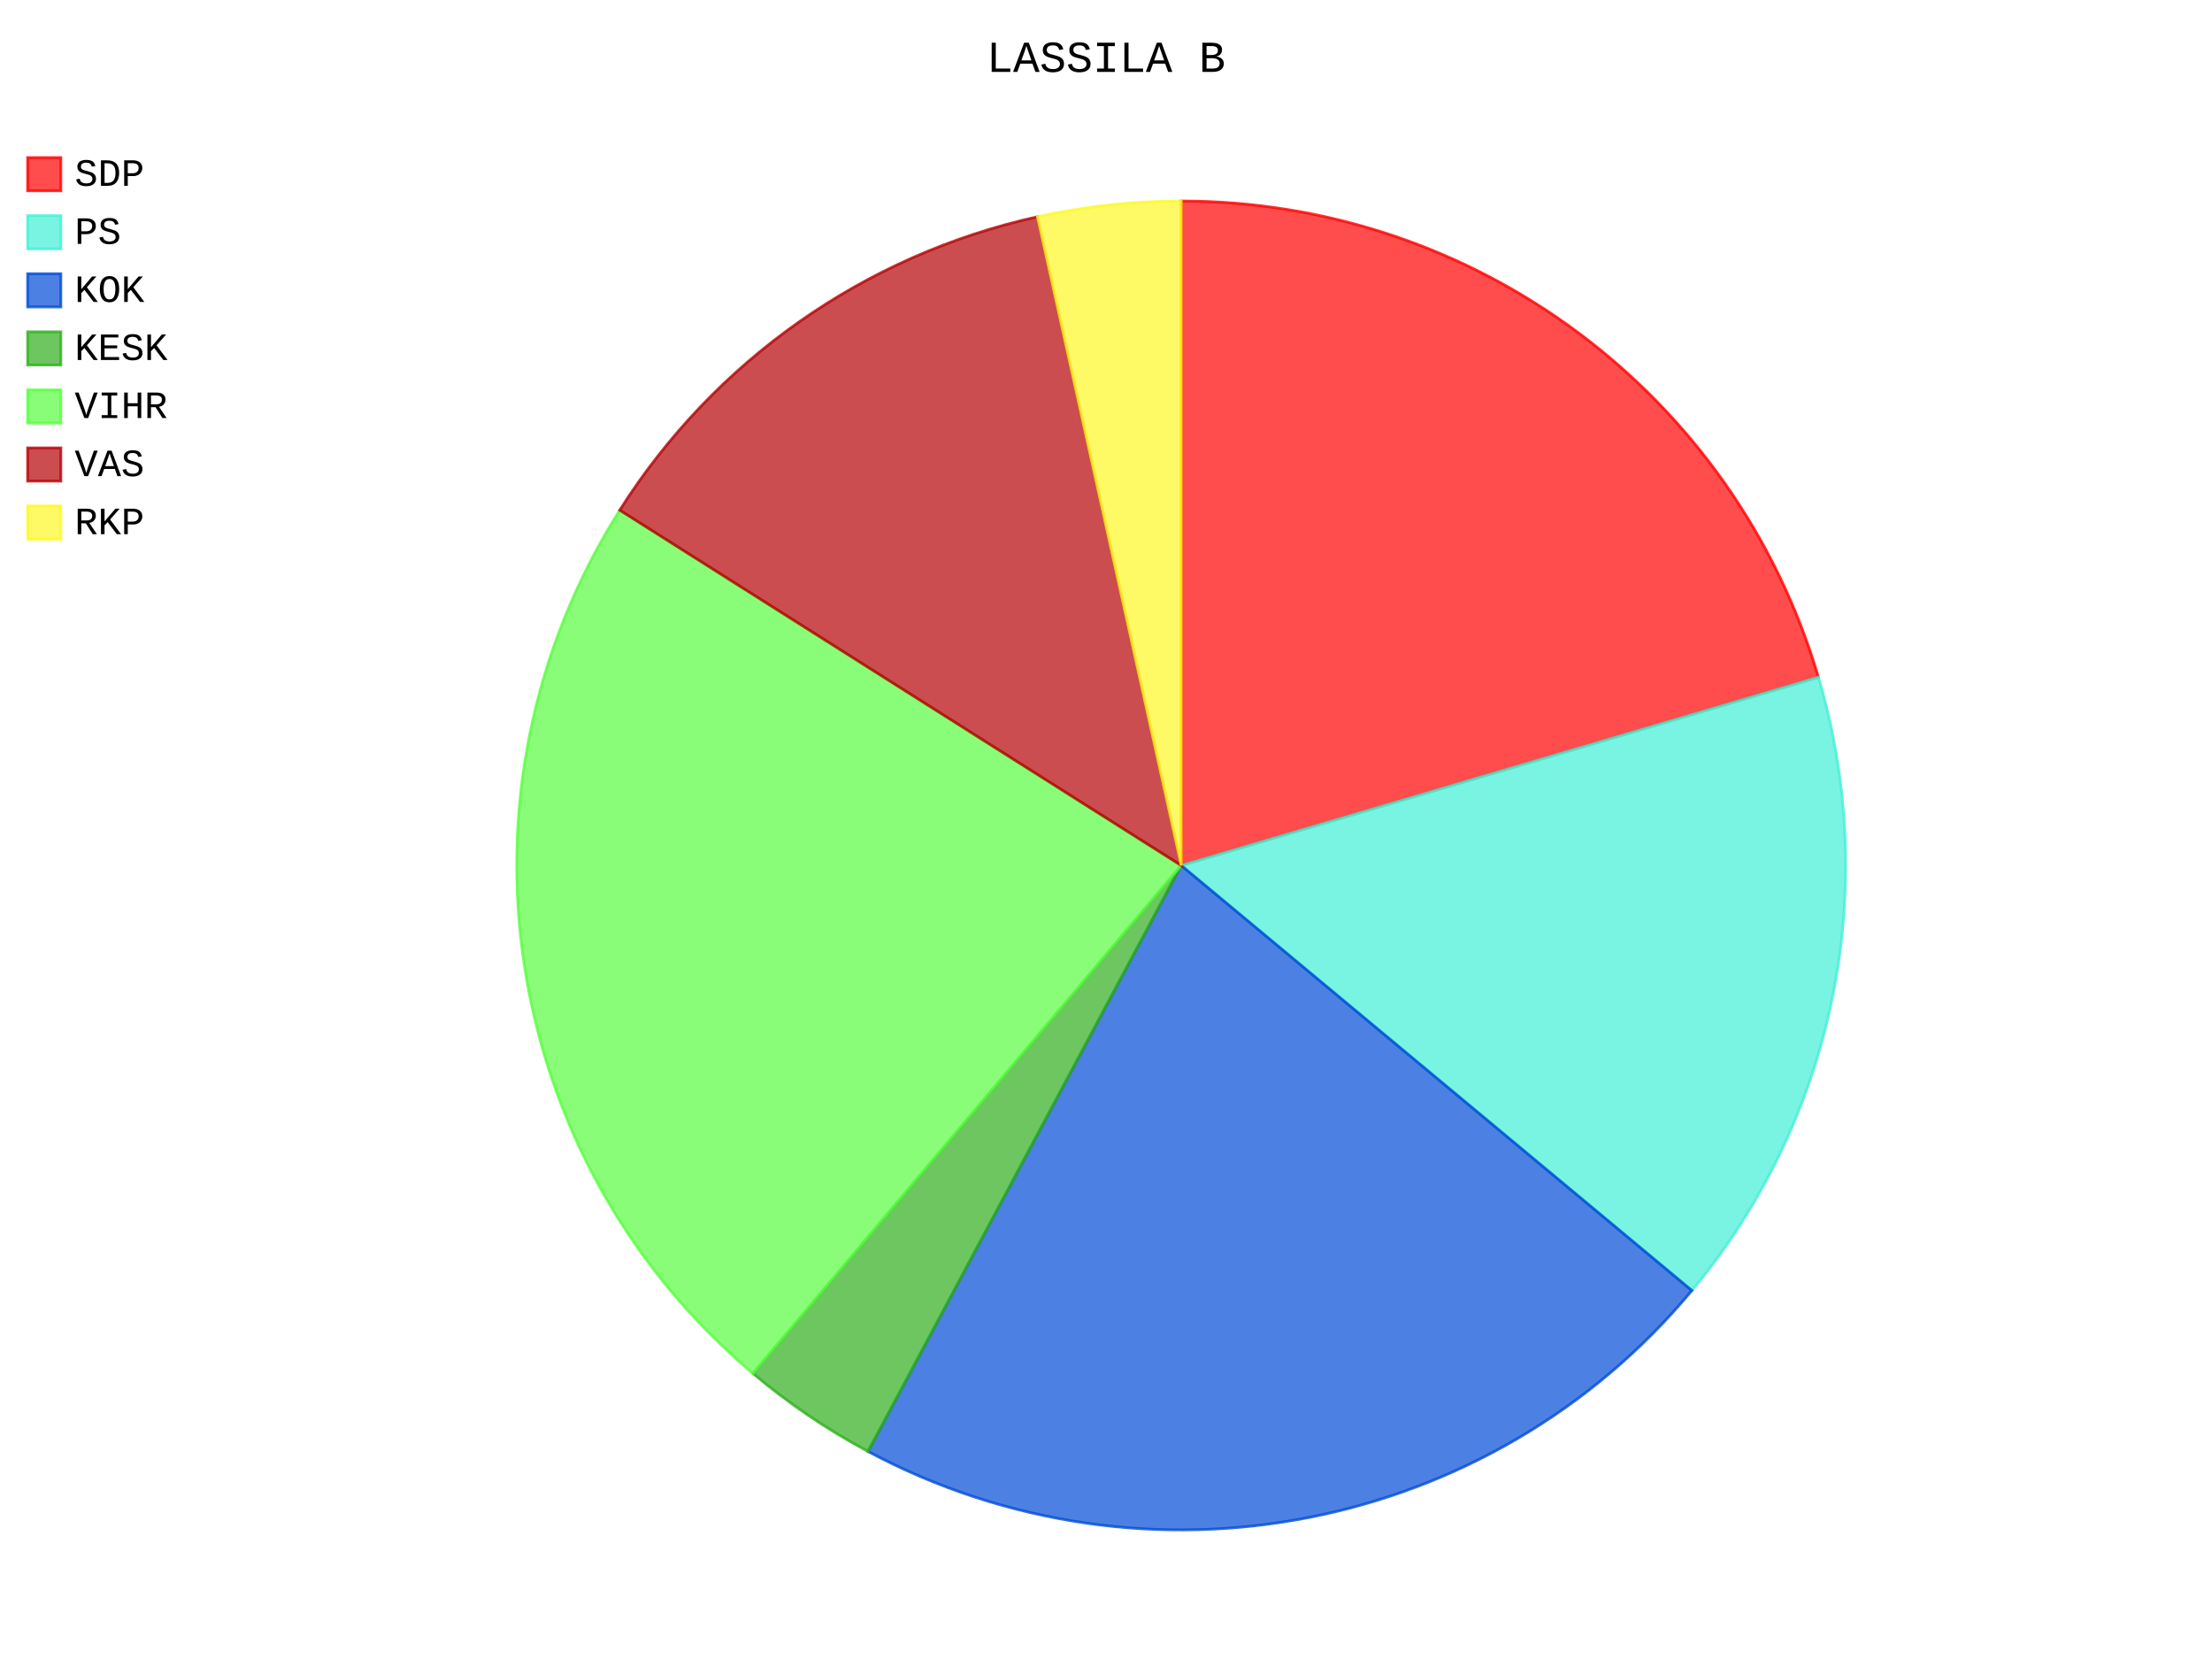
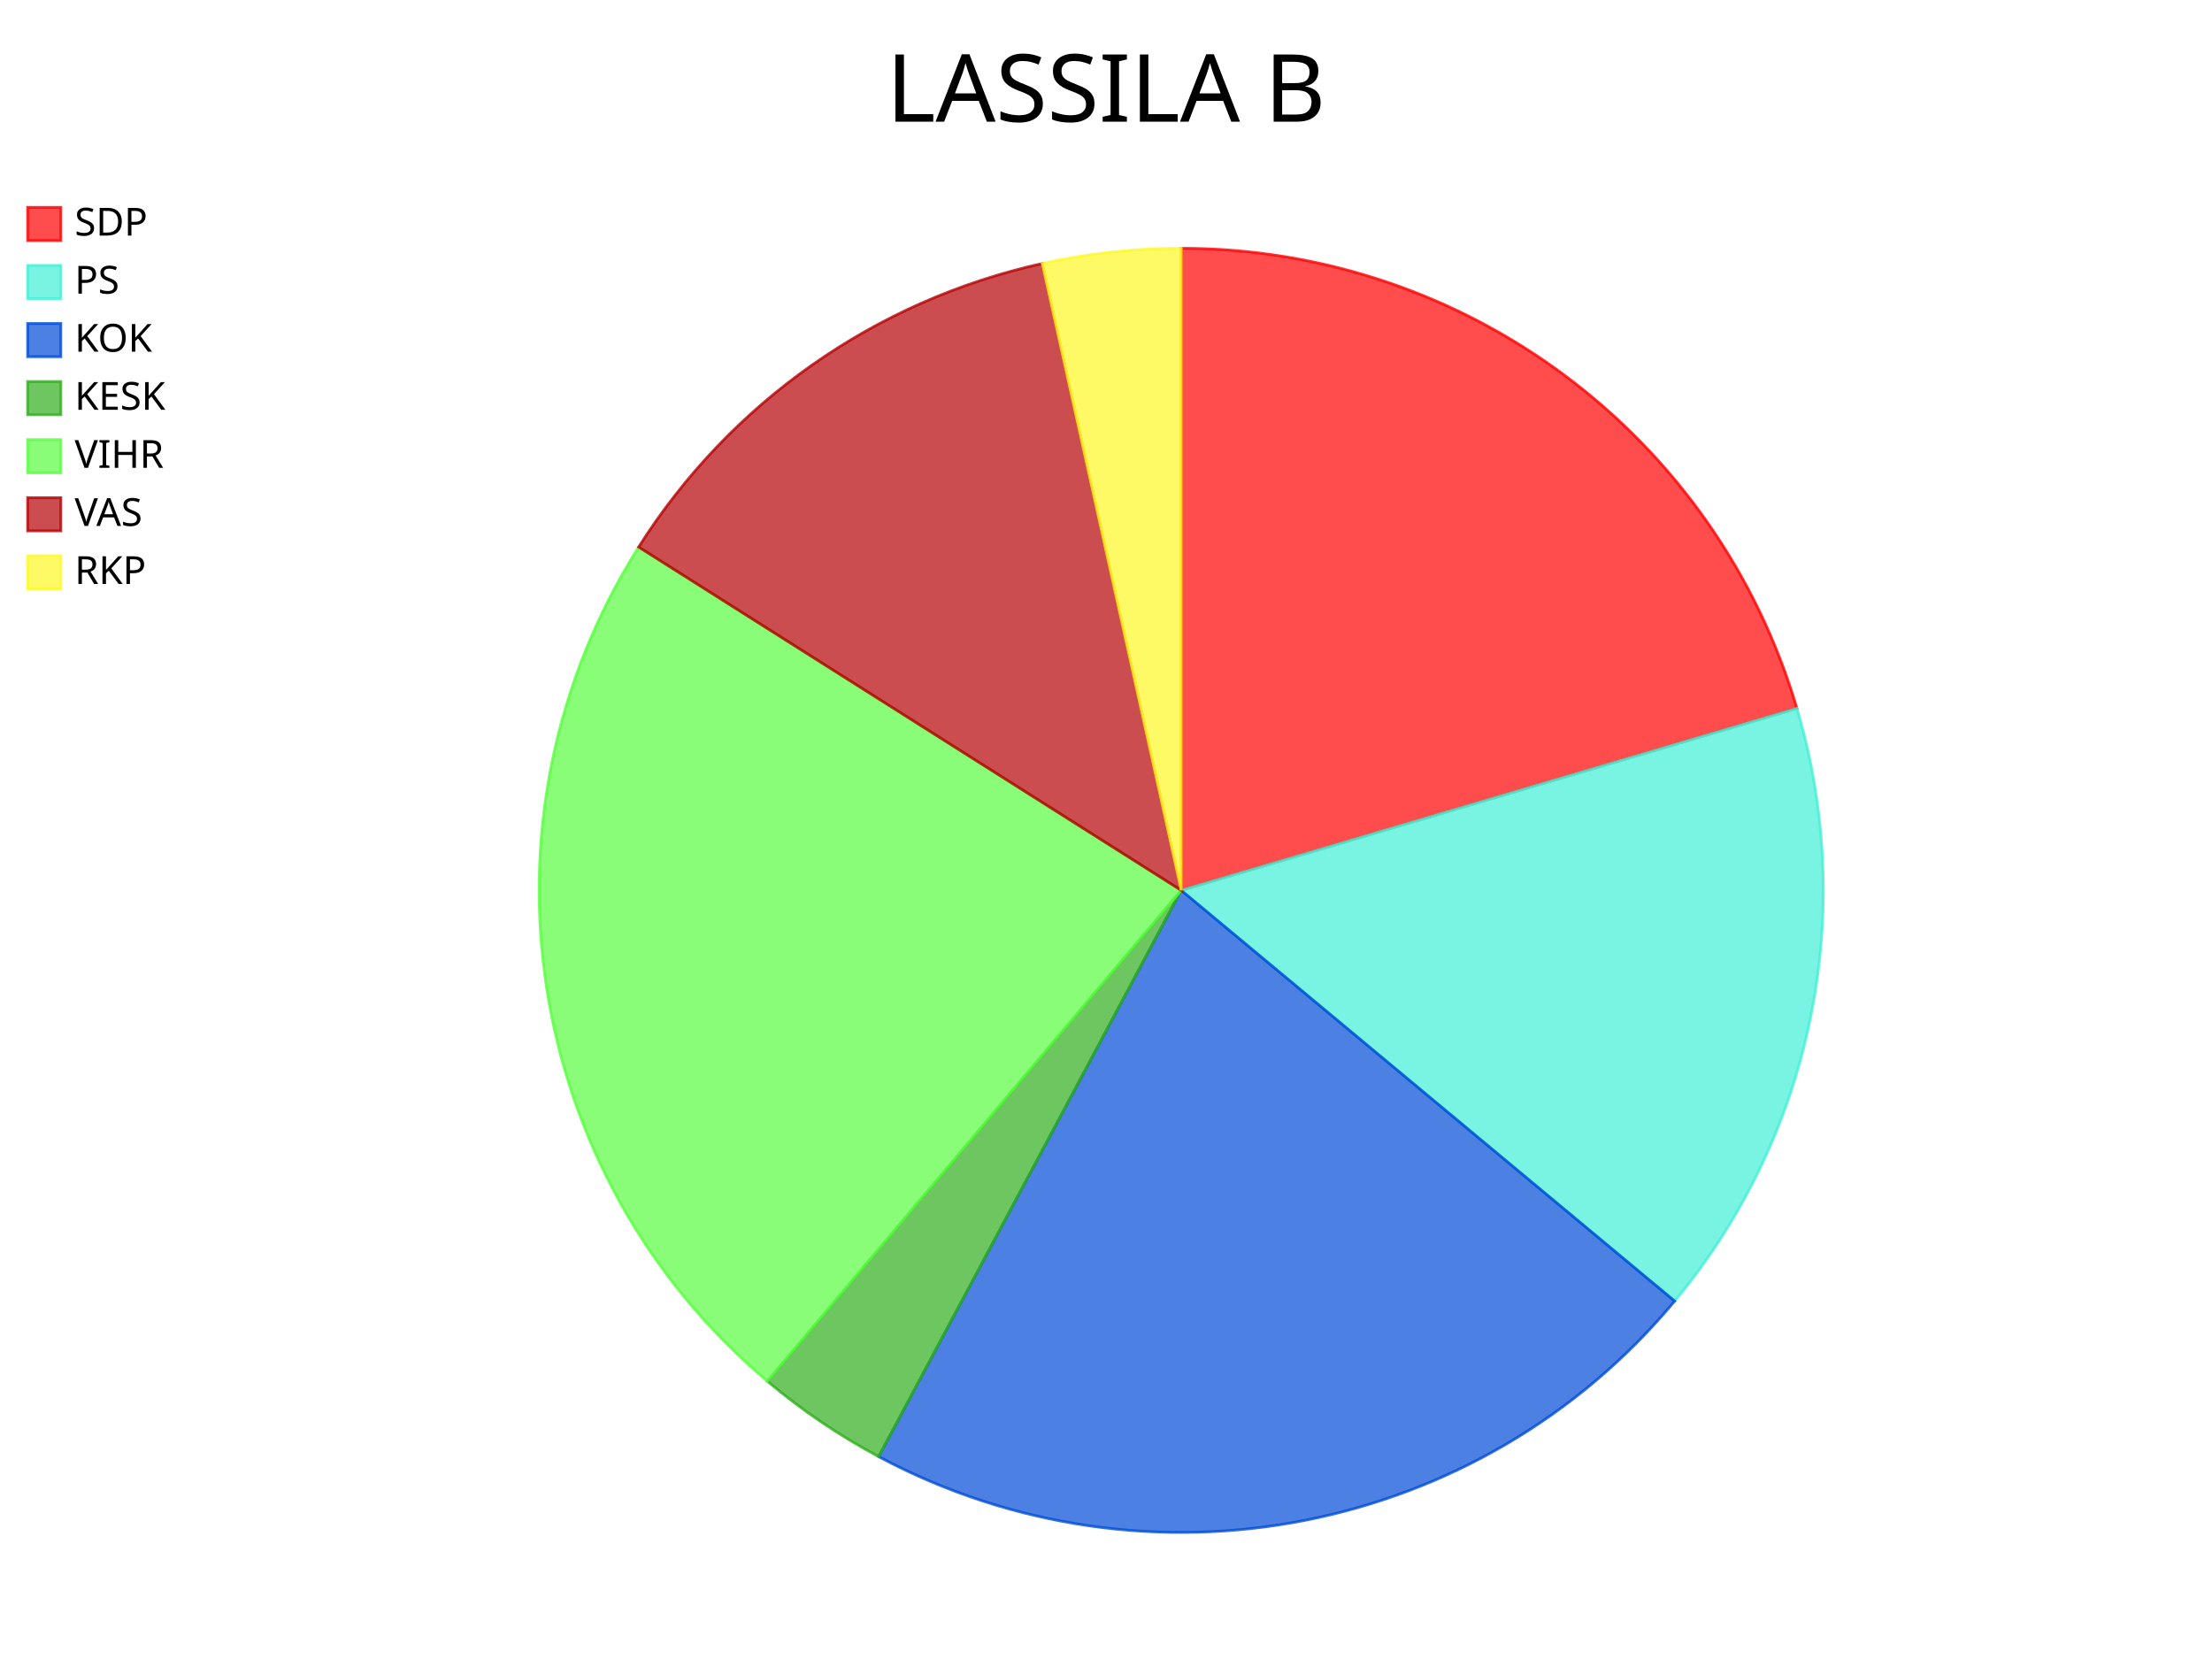
- <svg xmlns="http://www.w3.org/2000/svg" class="pygal-chart" id="chart-6c4dd292-79f0-4f68-aaeb-7f5f952e83b7" viewBox="0 0 800 600">
+ <svg xmlns="http://www.w3.org/2000/svg" class="pygal-chart" id="chart-fa7179c8-ebbd-4a18-9c4d-508e01d1305b" viewBox="0 0 800 600">
  <defs>
-     <style type="text/css">#chart-6c4dd292-79f0-4f68-aaeb-7f5f952e83b7{-webkit-user-select:none;-webkit-font-smoothing:antialiased;font-family:Consolas,"Liberation Mono",Menlo,Courier,monospace}#chart-6c4dd292-79f0-4f68-aaeb-7f5f952e83b7 .title{font-family:Consolas,"Liberation Mono",Menlo,Courier,monospace;font-size:16px}#chart-6c4dd292-79f0-4f68-aaeb-7f5f952e83b7 .legends .legend text{font-family:Consolas,"Liberation Mono",Menlo,Courier,monospace;font-size:14px}#chart-6c4dd292-79f0-4f68-aaeb-7f5f952e83b7 .axis text{font-family:Consolas,"Liberation Mono",Menlo,Courier,monospace;font-size:10px}#chart-6c4dd292-79f0-4f68-aaeb-7f5f952e83b7 .axis text.major{font-family:Consolas,"Liberation Mono",Menlo,Courier,monospace;font-size:10px}#chart-6c4dd292-79f0-4f68-aaeb-7f5f952e83b7 .text-overlay text.value{font-family:Consolas,"Liberation Mono",Menlo,Courier,monospace;font-size:16px}#chart-6c4dd292-79f0-4f68-aaeb-7f5f952e83b7 .text-overlay text.label{font-family:Consolas,"Liberation Mono",Menlo,Courier,monospace;font-size:10px}#chart-6c4dd292-79f0-4f68-aaeb-7f5f952e83b7 .tooltip{font-family:Consolas,"Liberation Mono",Menlo,Courier,monospace;font-size:14px}#chart-6c4dd292-79f0-4f68-aaeb-7f5f952e83b7 text.no_data{font-family:Consolas,"Liberation Mono",Menlo,Courier,monospace;font-size:64px}
- #chart-6c4dd292-79f0-4f68-aaeb-7f5f952e83b7{background-color:#ffffff}#chart-6c4dd292-79f0-4f68-aaeb-7f5f952e83b7 path,#chart-6c4dd292-79f0-4f68-aaeb-7f5f952e83b7 line,#chart-6c4dd292-79f0-4f68-aaeb-7f5f952e83b7 rect,#chart-6c4dd292-79f0-4f68-aaeb-7f5f952e83b7 circle{-webkit-transition:300ms ease-in;-moz-transition:300ms ease-in;transition:300ms ease-in}#chart-6c4dd292-79f0-4f68-aaeb-7f5f952e83b7 .graph &gt; .background{fill:#ffffff}#chart-6c4dd292-79f0-4f68-aaeb-7f5f952e83b7 .plot &gt; .background{fill:#ffffff}#chart-6c4dd292-79f0-4f68-aaeb-7f5f952e83b7 .graph{fill:#000000}#chart-6c4dd292-79f0-4f68-aaeb-7f5f952e83b7 text.no_data{fill:#000000}#chart-6c4dd292-79f0-4f68-aaeb-7f5f952e83b7 .title{fill:#000000}#chart-6c4dd292-79f0-4f68-aaeb-7f5f952e83b7 .legends .legend text{fill:#000000}#chart-6c4dd292-79f0-4f68-aaeb-7f5f952e83b7 .legends .legend:hover text{fill:#000000}#chart-6c4dd292-79f0-4f68-aaeb-7f5f952e83b7 .axis .line{stroke:#000000}#chart-6c4dd292-79f0-4f68-aaeb-7f5f952e83b7 .axis .guide.line{stroke:#000000}#chart-6c4dd292-79f0-4f68-aaeb-7f5f952e83b7 .axis .major.line{stroke:#000000}#chart-6c4dd292-79f0-4f68-aaeb-7f5f952e83b7 .axis text.major{fill:#000000}#chart-6c4dd292-79f0-4f68-aaeb-7f5f952e83b7 .axis.y .guides:hover .guide.line,#chart-6c4dd292-79f0-4f68-aaeb-7f5f952e83b7 .line-graph .axis.x .guides:hover .guide.line,#chart-6c4dd292-79f0-4f68-aaeb-7f5f952e83b7 .stackedline-graph .axis.x .guides:hover .guide.line,#chart-6c4dd292-79f0-4f68-aaeb-7f5f952e83b7 .xy-graph .axis.x .guides:hover .guide.line{stroke:#000000}#chart-6c4dd292-79f0-4f68-aaeb-7f5f952e83b7 .axis .guides:hover text{fill:#000000}#chart-6c4dd292-79f0-4f68-aaeb-7f5f952e83b7 .reactive{fill-opacity:.7;stroke-opacity:.8}#chart-6c4dd292-79f0-4f68-aaeb-7f5f952e83b7 .ci{stroke:#000000}#chart-6c4dd292-79f0-4f68-aaeb-7f5f952e83b7 .reactive.active,#chart-6c4dd292-79f0-4f68-aaeb-7f5f952e83b7 .active .reactive{fill-opacity:.9;stroke-opacity:.9;stroke-width:4}#chart-6c4dd292-79f0-4f68-aaeb-7f5f952e83b7 .ci .reactive.active{stroke-width:1.5}#chart-6c4dd292-79f0-4f68-aaeb-7f5f952e83b7 .series text{fill:#000000}#chart-6c4dd292-79f0-4f68-aaeb-7f5f952e83b7 .tooltip rect{fill:#ffffff;stroke:#000000;-webkit-transition:opacity 300ms ease-in;-moz-transition:opacity 300ms ease-in;transition:opacity 300ms ease-in}#chart-6c4dd292-79f0-4f68-aaeb-7f5f952e83b7 .tooltip .label{fill:#000000}#chart-6c4dd292-79f0-4f68-aaeb-7f5f952e83b7 .tooltip .label{fill:#000000}#chart-6c4dd292-79f0-4f68-aaeb-7f5f952e83b7 .tooltip .legend{font-size:.8em;fill:#000000}#chart-6c4dd292-79f0-4f68-aaeb-7f5f952e83b7 .tooltip .x_label{font-size:.6em;fill:#000000}#chart-6c4dd292-79f0-4f68-aaeb-7f5f952e83b7 .tooltip .xlink{font-size:.5em;text-decoration:underline}#chart-6c4dd292-79f0-4f68-aaeb-7f5f952e83b7 .tooltip .value{font-size:1.5em}#chart-6c4dd292-79f0-4f68-aaeb-7f5f952e83b7 .bound{font-size:.5em}#chart-6c4dd292-79f0-4f68-aaeb-7f5f952e83b7 .max-value{font-size:.75em;fill:#000000}#chart-6c4dd292-79f0-4f68-aaeb-7f5f952e83b7 .map-element{fill:#ffffff;stroke:#000000 !important}#chart-6c4dd292-79f0-4f68-aaeb-7f5f952e83b7 .map-element .reactive{fill-opacity:inherit;stroke-opacity:inherit}#chart-6c4dd292-79f0-4f68-aaeb-7f5f952e83b7 .color-0,#chart-6c4dd292-79f0-4f68-aaeb-7f5f952e83b7 .color-0 a:visited{stroke:#ff0000;fill:#ff0000}#chart-6c4dd292-79f0-4f68-aaeb-7f5f952e83b7 .color-1,#chart-6c4dd292-79f0-4f68-aaeb-7f5f952e83b7 .color-1 a:visited{stroke:#42f0d6;fill:#42f0d6}#chart-6c4dd292-79f0-4f68-aaeb-7f5f952e83b7 .color-2,#chart-6c4dd292-79f0-4f68-aaeb-7f5f952e83b7 .color-2 a:visited{stroke:#004bd6;fill:#004bd6}#chart-6c4dd292-79f0-4f68-aaeb-7f5f952e83b7 .color-3,#chart-6c4dd292-79f0-4f68-aaeb-7f5f952e83b7 .color-3 a:visited{stroke:#30af1d;fill:#30af1d}#chart-6c4dd292-79f0-4f68-aaeb-7f5f952e83b7 .color-4,#chart-6c4dd292-79f0-4f68-aaeb-7f5f952e83b7 .color-4 a:visited{stroke:#58fd3f;fill:#58fd3f}#chart-6c4dd292-79f0-4f68-aaeb-7f5f952e83b7 .color-5,#chart-6c4dd292-79f0-4f68-aaeb-7f5f952e83b7 .color-5 a:visited{stroke:#b60205;fill:#b60205}#chart-6c4dd292-79f0-4f68-aaeb-7f5f952e83b7 .color-6,#chart-6c4dd292-79f0-4f68-aaeb-7f5f952e83b7 .color-6 a:visited{stroke:#fdf926;fill:#fdf926}#chart-6c4dd292-79f0-4f68-aaeb-7f5f952e83b7 .text-overlay .color-0 text{fill:black}#chart-6c4dd292-79f0-4f68-aaeb-7f5f952e83b7 .text-overlay .color-1 text{fill:black}#chart-6c4dd292-79f0-4f68-aaeb-7f5f952e83b7 .text-overlay .color-2 text{fill:black}#chart-6c4dd292-79f0-4f68-aaeb-7f5f952e83b7 .text-overlay .color-3 text{fill:black}#chart-6c4dd292-79f0-4f68-aaeb-7f5f952e83b7 .text-overlay .color-4 text{fill:black}#chart-6c4dd292-79f0-4f68-aaeb-7f5f952e83b7 .text-overlay .color-5 text{fill:black}#chart-6c4dd292-79f0-4f68-aaeb-7f5f952e83b7 .text-overlay .color-6 text{fill:black}
- #chart-6c4dd292-79f0-4f68-aaeb-7f5f952e83b7 text.no_data{text-anchor:middle}#chart-6c4dd292-79f0-4f68-aaeb-7f5f952e83b7 .guide.line{fill:none}#chart-6c4dd292-79f0-4f68-aaeb-7f5f952e83b7 .centered{text-anchor:middle}#chart-6c4dd292-79f0-4f68-aaeb-7f5f952e83b7 .title{text-anchor:middle}#chart-6c4dd292-79f0-4f68-aaeb-7f5f952e83b7 .legends .legend text{fill-opacity:1}#chart-6c4dd292-79f0-4f68-aaeb-7f5f952e83b7 .axis.x text{text-anchor:middle}#chart-6c4dd292-79f0-4f68-aaeb-7f5f952e83b7 .axis.x:not(.web) text[transform]{text-anchor:start}#chart-6c4dd292-79f0-4f68-aaeb-7f5f952e83b7 .axis.x:not(.web) text[transform].backwards{text-anchor:end}#chart-6c4dd292-79f0-4f68-aaeb-7f5f952e83b7 .axis.y text{text-anchor:end}#chart-6c4dd292-79f0-4f68-aaeb-7f5f952e83b7 .axis.y text[transform].backwards{text-anchor:start}#chart-6c4dd292-79f0-4f68-aaeb-7f5f952e83b7 .axis.y2 text{text-anchor:start}#chart-6c4dd292-79f0-4f68-aaeb-7f5f952e83b7 .axis.y2 text[transform].backwards{text-anchor:end}#chart-6c4dd292-79f0-4f68-aaeb-7f5f952e83b7 .axis .guide.line{stroke-dasharray:4,4}#chart-6c4dd292-79f0-4f68-aaeb-7f5f952e83b7 .axis .major.guide.line{stroke-dasharray:6,6}#chart-6c4dd292-79f0-4f68-aaeb-7f5f952e83b7 .horizontal .axis.y .guide.line,#chart-6c4dd292-79f0-4f68-aaeb-7f5f952e83b7 .horizontal .axis.y2 .guide.line,#chart-6c4dd292-79f0-4f68-aaeb-7f5f952e83b7 .vertical .axis.x .guide.line{opacity:0}#chart-6c4dd292-79f0-4f68-aaeb-7f5f952e83b7 .horizontal .axis.always_show .guide.line,#chart-6c4dd292-79f0-4f68-aaeb-7f5f952e83b7 .vertical .axis.always_show .guide.line{opacity:1 !important}#chart-6c4dd292-79f0-4f68-aaeb-7f5f952e83b7 .axis.y .guides:hover .guide.line,#chart-6c4dd292-79f0-4f68-aaeb-7f5f952e83b7 .axis.y2 .guides:hover .guide.line,#chart-6c4dd292-79f0-4f68-aaeb-7f5f952e83b7 .axis.x .guides:hover .guide.line{opacity:1}#chart-6c4dd292-79f0-4f68-aaeb-7f5f952e83b7 .axis .guides:hover text{opacity:1}#chart-6c4dd292-79f0-4f68-aaeb-7f5f952e83b7 .nofill{fill:none}#chart-6c4dd292-79f0-4f68-aaeb-7f5f952e83b7 .subtle-fill{fill-opacity:.2}#chart-6c4dd292-79f0-4f68-aaeb-7f5f952e83b7 .dot{stroke-width:1px;fill-opacity:1}#chart-6c4dd292-79f0-4f68-aaeb-7f5f952e83b7 .dot.active{stroke-width:5px}#chart-6c4dd292-79f0-4f68-aaeb-7f5f952e83b7 .dot.negative{fill:transparent}#chart-6c4dd292-79f0-4f68-aaeb-7f5f952e83b7 text,#chart-6c4dd292-79f0-4f68-aaeb-7f5f952e83b7 tspan{stroke:none !important}#chart-6c4dd292-79f0-4f68-aaeb-7f5f952e83b7 .series text.active{opacity:1}#chart-6c4dd292-79f0-4f68-aaeb-7f5f952e83b7 .tooltip rect{fill-opacity:.95;stroke-width:.5}#chart-6c4dd292-79f0-4f68-aaeb-7f5f952e83b7 .tooltip text{fill-opacity:1}#chart-6c4dd292-79f0-4f68-aaeb-7f5f952e83b7 .showable{visibility:hidden}#chart-6c4dd292-79f0-4f68-aaeb-7f5f952e83b7 .showable.shown{visibility:visible}#chart-6c4dd292-79f0-4f68-aaeb-7f5f952e83b7 .gauge-background{fill:rgba(229,229,229,1);stroke:none}#chart-6c4dd292-79f0-4f68-aaeb-7f5f952e83b7 .bg-lines{stroke:#ffffff;stroke-width:2px}</style>
+     <style type="text/css">#chart-fa7179c8-ebbd-4a18-9c4d-508e01d1305b{-webkit-user-select:none;-webkit-font-smoothing:antialiased;font-family:Poppins}#chart-fa7179c8-ebbd-4a18-9c4d-508e01d1305b .title{font-family:Poppins;font-size:34px}#chart-fa7179c8-ebbd-4a18-9c4d-508e01d1305b .legends .legend text{font-family:Poppins;font-size:14px}#chart-fa7179c8-ebbd-4a18-9c4d-508e01d1305b .axis text{font-family:Poppins;font-size:10px}#chart-fa7179c8-ebbd-4a18-9c4d-508e01d1305b .axis text.major{font-family:Poppins;font-size:10px}#chart-fa7179c8-ebbd-4a18-9c4d-508e01d1305b .text-overlay text.value{font-family:Poppins;font-size:16px}#chart-fa7179c8-ebbd-4a18-9c4d-508e01d1305b .text-overlay text.label{font-family:Poppins;font-size:10px}#chart-fa7179c8-ebbd-4a18-9c4d-508e01d1305b .tooltip{font-family:Poppins;font-size:14px}#chart-fa7179c8-ebbd-4a18-9c4d-508e01d1305b text.no_data{font-family:Poppins;font-size:64px}
+ #chart-fa7179c8-ebbd-4a18-9c4d-508e01d1305b{background-color:#ffffff}#chart-fa7179c8-ebbd-4a18-9c4d-508e01d1305b path,#chart-fa7179c8-ebbd-4a18-9c4d-508e01d1305b line,#chart-fa7179c8-ebbd-4a18-9c4d-508e01d1305b rect,#chart-fa7179c8-ebbd-4a18-9c4d-508e01d1305b circle{-webkit-transition:300ms ease-in;-moz-transition:300ms ease-in;transition:300ms ease-in}#chart-fa7179c8-ebbd-4a18-9c4d-508e01d1305b .graph &gt; .background{fill:#ffffff}#chart-fa7179c8-ebbd-4a18-9c4d-508e01d1305b .plot &gt; .background{fill:#ffffff}#chart-fa7179c8-ebbd-4a18-9c4d-508e01d1305b .graph{fill:#000000}#chart-fa7179c8-ebbd-4a18-9c4d-508e01d1305b text.no_data{fill:#000000}#chart-fa7179c8-ebbd-4a18-9c4d-508e01d1305b .title{fill:#000000}#chart-fa7179c8-ebbd-4a18-9c4d-508e01d1305b .legends .legend text{fill:#000000}#chart-fa7179c8-ebbd-4a18-9c4d-508e01d1305b .legends .legend:hover text{fill:#000000}#chart-fa7179c8-ebbd-4a18-9c4d-508e01d1305b .axis .line{stroke:#000000}#chart-fa7179c8-ebbd-4a18-9c4d-508e01d1305b .axis .guide.line{stroke:#000000}#chart-fa7179c8-ebbd-4a18-9c4d-508e01d1305b .axis .major.line{stroke:#000000}#chart-fa7179c8-ebbd-4a18-9c4d-508e01d1305b .axis text.major{fill:#000000}#chart-fa7179c8-ebbd-4a18-9c4d-508e01d1305b .axis.y .guides:hover .guide.line,#chart-fa7179c8-ebbd-4a18-9c4d-508e01d1305b .line-graph .axis.x .guides:hover .guide.line,#chart-fa7179c8-ebbd-4a18-9c4d-508e01d1305b .stackedline-graph .axis.x .guides:hover .guide.line,#chart-fa7179c8-ebbd-4a18-9c4d-508e01d1305b .xy-graph .axis.x .guides:hover .guide.line{stroke:#000000}#chart-fa7179c8-ebbd-4a18-9c4d-508e01d1305b .axis .guides:hover text{fill:#000000}#chart-fa7179c8-ebbd-4a18-9c4d-508e01d1305b .reactive{fill-opacity:.7;stroke-opacity:.8}#chart-fa7179c8-ebbd-4a18-9c4d-508e01d1305b .ci{stroke:#000000}#chart-fa7179c8-ebbd-4a18-9c4d-508e01d1305b .reactive.active,#chart-fa7179c8-ebbd-4a18-9c4d-508e01d1305b .active .reactive{fill-opacity:.9;stroke-opacity:.9;stroke-width:4}#chart-fa7179c8-ebbd-4a18-9c4d-508e01d1305b .ci .reactive.active{stroke-width:1.5}#chart-fa7179c8-ebbd-4a18-9c4d-508e01d1305b .series text{fill:#000000}#chart-fa7179c8-ebbd-4a18-9c4d-508e01d1305b .tooltip rect{fill:#ffffff;stroke:#000000;-webkit-transition:opacity 300ms ease-in;-moz-transition:opacity 300ms ease-in;transition:opacity 300ms ease-in}#chart-fa7179c8-ebbd-4a18-9c4d-508e01d1305b .tooltip .label{fill:#000000}#chart-fa7179c8-ebbd-4a18-9c4d-508e01d1305b .tooltip .label{fill:#000000}#chart-fa7179c8-ebbd-4a18-9c4d-508e01d1305b .tooltip .legend{font-size:.8em;fill:#000000}#chart-fa7179c8-ebbd-4a18-9c4d-508e01d1305b .tooltip .x_label{font-size:.6em;fill:#000000}#chart-fa7179c8-ebbd-4a18-9c4d-508e01d1305b .tooltip .xlink{font-size:.5em;text-decoration:underline}#chart-fa7179c8-ebbd-4a18-9c4d-508e01d1305b .tooltip .value{font-size:1.5em}#chart-fa7179c8-ebbd-4a18-9c4d-508e01d1305b .bound{font-size:.5em}#chart-fa7179c8-ebbd-4a18-9c4d-508e01d1305b .max-value{font-size:.75em;fill:#000000}#chart-fa7179c8-ebbd-4a18-9c4d-508e01d1305b .map-element{fill:#ffffff;stroke:#000000 !important}#chart-fa7179c8-ebbd-4a18-9c4d-508e01d1305b .map-element .reactive{fill-opacity:inherit;stroke-opacity:inherit}#chart-fa7179c8-ebbd-4a18-9c4d-508e01d1305b .color-0,#chart-fa7179c8-ebbd-4a18-9c4d-508e01d1305b .color-0 a:visited{stroke:#ff0000;fill:#ff0000}#chart-fa7179c8-ebbd-4a18-9c4d-508e01d1305b .color-1,#chart-fa7179c8-ebbd-4a18-9c4d-508e01d1305b .color-1 a:visited{stroke:#42f0d6;fill:#42f0d6}#chart-fa7179c8-ebbd-4a18-9c4d-508e01d1305b .color-2,#chart-fa7179c8-ebbd-4a18-9c4d-508e01d1305b .color-2 a:visited{stroke:#004bd6;fill:#004bd6}#chart-fa7179c8-ebbd-4a18-9c4d-508e01d1305b .color-3,#chart-fa7179c8-ebbd-4a18-9c4d-508e01d1305b .color-3 a:visited{stroke:#30af1d;fill:#30af1d}#chart-fa7179c8-ebbd-4a18-9c4d-508e01d1305b .color-4,#chart-fa7179c8-ebbd-4a18-9c4d-508e01d1305b .color-4 a:visited{stroke:#58fd3f;fill:#58fd3f}#chart-fa7179c8-ebbd-4a18-9c4d-508e01d1305b .color-5,#chart-fa7179c8-ebbd-4a18-9c4d-508e01d1305b .color-5 a:visited{stroke:#b60205;fill:#b60205}#chart-fa7179c8-ebbd-4a18-9c4d-508e01d1305b .color-6,#chart-fa7179c8-ebbd-4a18-9c4d-508e01d1305b .color-6 a:visited{stroke:#fdf926;fill:#fdf926}#chart-fa7179c8-ebbd-4a18-9c4d-508e01d1305b .text-overlay .color-0 text{fill:black}#chart-fa7179c8-ebbd-4a18-9c4d-508e01d1305b .text-overlay .color-1 text{fill:black}#chart-fa7179c8-ebbd-4a18-9c4d-508e01d1305b .text-overlay .color-2 text{fill:black}#chart-fa7179c8-ebbd-4a18-9c4d-508e01d1305b .text-overlay .color-3 text{fill:black}#chart-fa7179c8-ebbd-4a18-9c4d-508e01d1305b .text-overlay .color-4 text{fill:black}#chart-fa7179c8-ebbd-4a18-9c4d-508e01d1305b .text-overlay .color-5 text{fill:black}#chart-fa7179c8-ebbd-4a18-9c4d-508e01d1305b .text-overlay .color-6 text{fill:black}
+ #chart-fa7179c8-ebbd-4a18-9c4d-508e01d1305b text.no_data{text-anchor:middle}#chart-fa7179c8-ebbd-4a18-9c4d-508e01d1305b .guide.line{fill:none}#chart-fa7179c8-ebbd-4a18-9c4d-508e01d1305b .centered{text-anchor:middle}#chart-fa7179c8-ebbd-4a18-9c4d-508e01d1305b .title{text-anchor:middle}#chart-fa7179c8-ebbd-4a18-9c4d-508e01d1305b .legends .legend text{fill-opacity:1}#chart-fa7179c8-ebbd-4a18-9c4d-508e01d1305b .axis.x text{text-anchor:middle}#chart-fa7179c8-ebbd-4a18-9c4d-508e01d1305b .axis.x:not(.web) text[transform]{text-anchor:start}#chart-fa7179c8-ebbd-4a18-9c4d-508e01d1305b .axis.x:not(.web) text[transform].backwards{text-anchor:end}#chart-fa7179c8-ebbd-4a18-9c4d-508e01d1305b .axis.y text{text-anchor:end}#chart-fa7179c8-ebbd-4a18-9c4d-508e01d1305b .axis.y text[transform].backwards{text-anchor:start}#chart-fa7179c8-ebbd-4a18-9c4d-508e01d1305b .axis.y2 text{text-anchor:start}#chart-fa7179c8-ebbd-4a18-9c4d-508e01d1305b .axis.y2 text[transform].backwards{text-anchor:end}#chart-fa7179c8-ebbd-4a18-9c4d-508e01d1305b .axis .guide.line{stroke-dasharray:4,4}#chart-fa7179c8-ebbd-4a18-9c4d-508e01d1305b .axis .major.guide.line{stroke-dasharray:6,6}#chart-fa7179c8-ebbd-4a18-9c4d-508e01d1305b .horizontal .axis.y .guide.line,#chart-fa7179c8-ebbd-4a18-9c4d-508e01d1305b .horizontal .axis.y2 .guide.line,#chart-fa7179c8-ebbd-4a18-9c4d-508e01d1305b .vertical .axis.x .guide.line{opacity:0}#chart-fa7179c8-ebbd-4a18-9c4d-508e01d1305b .horizontal .axis.always_show .guide.line,#chart-fa7179c8-ebbd-4a18-9c4d-508e01d1305b .vertical .axis.always_show .guide.line{opacity:1 !important}#chart-fa7179c8-ebbd-4a18-9c4d-508e01d1305b .axis.y .guides:hover .guide.line,#chart-fa7179c8-ebbd-4a18-9c4d-508e01d1305b .axis.y2 .guides:hover .guide.line,#chart-fa7179c8-ebbd-4a18-9c4d-508e01d1305b .axis.x .guides:hover .guide.line{opacity:1}#chart-fa7179c8-ebbd-4a18-9c4d-508e01d1305b .axis .guides:hover text{opacity:1}#chart-fa7179c8-ebbd-4a18-9c4d-508e01d1305b .nofill{fill:none}#chart-fa7179c8-ebbd-4a18-9c4d-508e01d1305b .subtle-fill{fill-opacity:.2}#chart-fa7179c8-ebbd-4a18-9c4d-508e01d1305b .dot{stroke-width:1px;fill-opacity:1}#chart-fa7179c8-ebbd-4a18-9c4d-508e01d1305b .dot.active{stroke-width:5px}#chart-fa7179c8-ebbd-4a18-9c4d-508e01d1305b .dot.negative{fill:transparent}#chart-fa7179c8-ebbd-4a18-9c4d-508e01d1305b text,#chart-fa7179c8-ebbd-4a18-9c4d-508e01d1305b tspan{stroke:none !important}#chart-fa7179c8-ebbd-4a18-9c4d-508e01d1305b .series text.active{opacity:1}#chart-fa7179c8-ebbd-4a18-9c4d-508e01d1305b .tooltip rect{fill-opacity:.95;stroke-width:.5}#chart-fa7179c8-ebbd-4a18-9c4d-508e01d1305b .tooltip text{fill-opacity:1}#chart-fa7179c8-ebbd-4a18-9c4d-508e01d1305b .showable{visibility:hidden}#chart-fa7179c8-ebbd-4a18-9c4d-508e01d1305b .showable.shown{visibility:visible}#chart-fa7179c8-ebbd-4a18-9c4d-508e01d1305b .gauge-background{fill:rgba(229,229,229,1);stroke:none}#chart-fa7179c8-ebbd-4a18-9c4d-508e01d1305b .bg-lines{stroke:#ffffff;stroke-width:2px}</style>
  </defs>
  <g class="graph pie-graph vertical">
    <rect class="background" height="600" width="800" x="0" y="0" />
-     <g class="plot" transform="translate(75, 46)">
-       <rect class="background" height="534" width="704.4" x="0" y="0" />
+     <g class="plot" transform="translate(75, 64)">
+       <rect class="background" height="516" width="704.4" x="0" y="0" />
      <g class="series serie-0 color-0">
        <g class="slices">
          <g class="slice">
-             <path class="slice reactive tooltip-trigger" d="M352.2 26.7 A240.3 240.3 0 0 1 582.65 198.904 L352.2 267 A0 0 0 0 0 352.2 267 z" />
+             <path class="slice reactive tooltip-trigger" d="M352.2 25.8 A232.2 232.2 0 0 1 574.882 192.2 L352.2 258 A0 0 0 0 0 352.2 258 z" />
          </g>
        </g>
      </g>
      <g class="series serie-1 color-1">
        <g class="slices">
          <g class="slice">
-             <path class="slice reactive tooltip-trigger" d="M582.65 198.904 A240.3 240.3 0 0 1 536.891 420.731 L352.2 267 A0 0 0 0 0 352.2 267 z" />
+             <path class="slice reactive tooltip-trigger" d="M574.882 192.2 A232.2 232.2 0 0 1 530.665 406.549 L352.2 258 A0 0 0 0 0 352.2 258 z" />
          </g>
        </g>
      </g>
      <g class="series serie-2 color-2">
        <g class="slices">
          <g class="slice">
-             <path class="slice reactive tooltip-trigger" d="M536.891 420.731 A240.3 240.3 0 0 1 238.951 478.941 L352.2 267 A0 0 0 0 0 352.2 267 z" />
+             <path class="slice reactive tooltip-trigger" d="M530.665 406.549 A232.2 232.2 0 0 1 242.769 462.796 L352.2 258 A0 0 0 0 0 352.2 258 z" />
          </g>
        </g>
      </g>
      <g class="series serie-3 color-3">
        <g class="slices">
          <g class="slice">
-             <path class="slice reactive tooltip-trigger" d="M238.951 478.941 A240.3 240.3 0 0 1 197.31 450.72 L352.2 267 A0 0 0 0 0 352.2 267 z" />
+             <path class="slice reactive tooltip-trigger" d="M242.769 462.796 A232.2 232.2 0 0 1 202.531 435.527 L352.2 258 A0 0 0 0 0 352.2 258 z" />
          </g>
        </g>
      </g>
      <g class="series serie-4 color-4">
        <g class="slices">
          <g class="slice">
-             <path class="slice reactive tooltip-trigger" d="M197.31 450.72 A240.3 240.3 0 0 1 149.135 138.513 L352.2 267 A0 0 0 0 0 352.2 267 z" />
+             <path class="slice reactive tooltip-trigger" d="M202.531 435.527 A232.2 232.2 0 0 1 155.98 133.844 L352.2 258 A0 0 0 0 0 352.2 258 z" />
          </g>
        </g>
      </g>
      <g class="series serie-5 color-5">
        <g class="slices">
          <g class="slice">
-             <path class="slice reactive tooltip-trigger" d="M149.135 138.513 A240.3 240.3 0 0 1 300.203 32.393 L352.2 267 A0 0 0 0 0 352.2 267 z" />
+             <path class="slice reactive tooltip-trigger" d="M155.98 133.844 A232.2 232.2 0 0 1 301.956 31.301 L352.2 258 A0 0 0 0 0 352.2 258 z" />
          </g>
        </g>
      </g>
      <g class="series serie-6 color-6">
        <g class="slices">
          <g class="slice">
-             <path class="slice reactive tooltip-trigger" d="M300.203 32.393 A240.3 240.3 0 0 1 352.2 26.7 L352.2 267 A0 0 0 0 0 352.2 267 z" />
+             <path class="slice reactive tooltip-trigger" d="M301.956 31.301 A232.2 232.2 0 0 1 352.2 25.8 L352.2 258 A0 0 0 0 0 352.2 258 z" />
          </g>
        </g>
      </g>
    </g>
    <g class="titles">
-       <text class="title plot_title" x="400.0" y="26">LASSILA B</text>
+       <text class="title plot_title" x="400.0" y="44">LASSILA B</text>
    </g>
-     <g class="plot overlay" transform="translate(75, 46)">
+     <g class="plot overlay" transform="translate(75, 64)">
      <g class="series serie-0 color-0" />
      <g class="series serie-1 color-1" />
      <g class="series serie-2 color-2" />
      <g class="series serie-3 color-3" />
      <g class="series serie-4 color-4" />
      <g class="series serie-5 color-5" />
      <g class="series serie-6 color-6" />
    </g>
-     <g class="plot text-overlay" transform="translate(75, 46)">
+     <g class="plot text-overlay" transform="translate(75, 64)">
      <g class="series serie-0 color-0" />
      <g class="series serie-1 color-1" />
      <g class="series serie-2 color-2" />
      <g class="series serie-3 color-3" />
      <g class="series serie-4 color-4" />
      <g class="series serie-5 color-5" />
      <g class="series serie-6 color-6" />
    </g>
-     <g class="plot tooltip-overlay" transform="translate(75, 46)">
+     <g class="plot tooltip-overlay" transform="translate(75, 64)">
      <g class="tooltip" style="opacity: 0" transform="translate(0 0)">
        <rect class="tooltip-box" height="0" rx="0" ry="0" width="0" />
        <g class="text" />
      </g>
    </g>
-     <g class="legends" transform="translate(10, 56)">
+     <g class="legends" transform="translate(10, 74)">
      <g class="legend reactive activate-serie" id="activate-serie-0">
        <rect class="color-0 reactive" height="12" width="12" x="0.0" y="1.0" />
        <text x="17.0" y="11.2">SDP</text>
      </g>
      <g class="legend reactive activate-serie" id="activate-serie-1">
        <rect class="color-1 reactive" height="12" width="12" x="0.0" y="22.0" />
        <text x="17.0" y="32.2">PS</text>
      </g>
      <g class="legend reactive activate-serie" id="activate-serie-2">
        <rect class="color-2 reactive" height="12" width="12" x="0.0" y="43.0" />
        <text x="17.0" y="53.2">KOK</text>
      </g>
      <g class="legend reactive activate-serie" id="activate-serie-3">
        <rect class="color-3 reactive" height="12" width="12" x="0.0" y="64.0" />
        <text x="17.0" y="74.2">KESK</text>
      </g>
      <g class="legend reactive activate-serie" id="activate-serie-4">
        <rect class="color-4 reactive" height="12" width="12" x="0.0" y="85.0" />
        <text x="17.0" y="95.2">VIHR</text>
      </g>
      <g class="legend reactive activate-serie" id="activate-serie-5">
        <rect class="color-5 reactive" height="12" width="12" x="0.0" y="106.0" />
        <text x="17.0" y="116.2">VAS</text>
      </g>
      <g class="legend reactive activate-serie" id="activate-serie-6">
        <rect class="color-6 reactive" height="12" width="12" x="0.0" y="127.0" />
        <text x="17.0" y="137.2">RKP</text>
      </g>
    </g>
-     <g class="legends" transform="translate(790, 56)" />
+     <g class="legends" transform="translate(790, 74)" />
  </g>
</svg>
